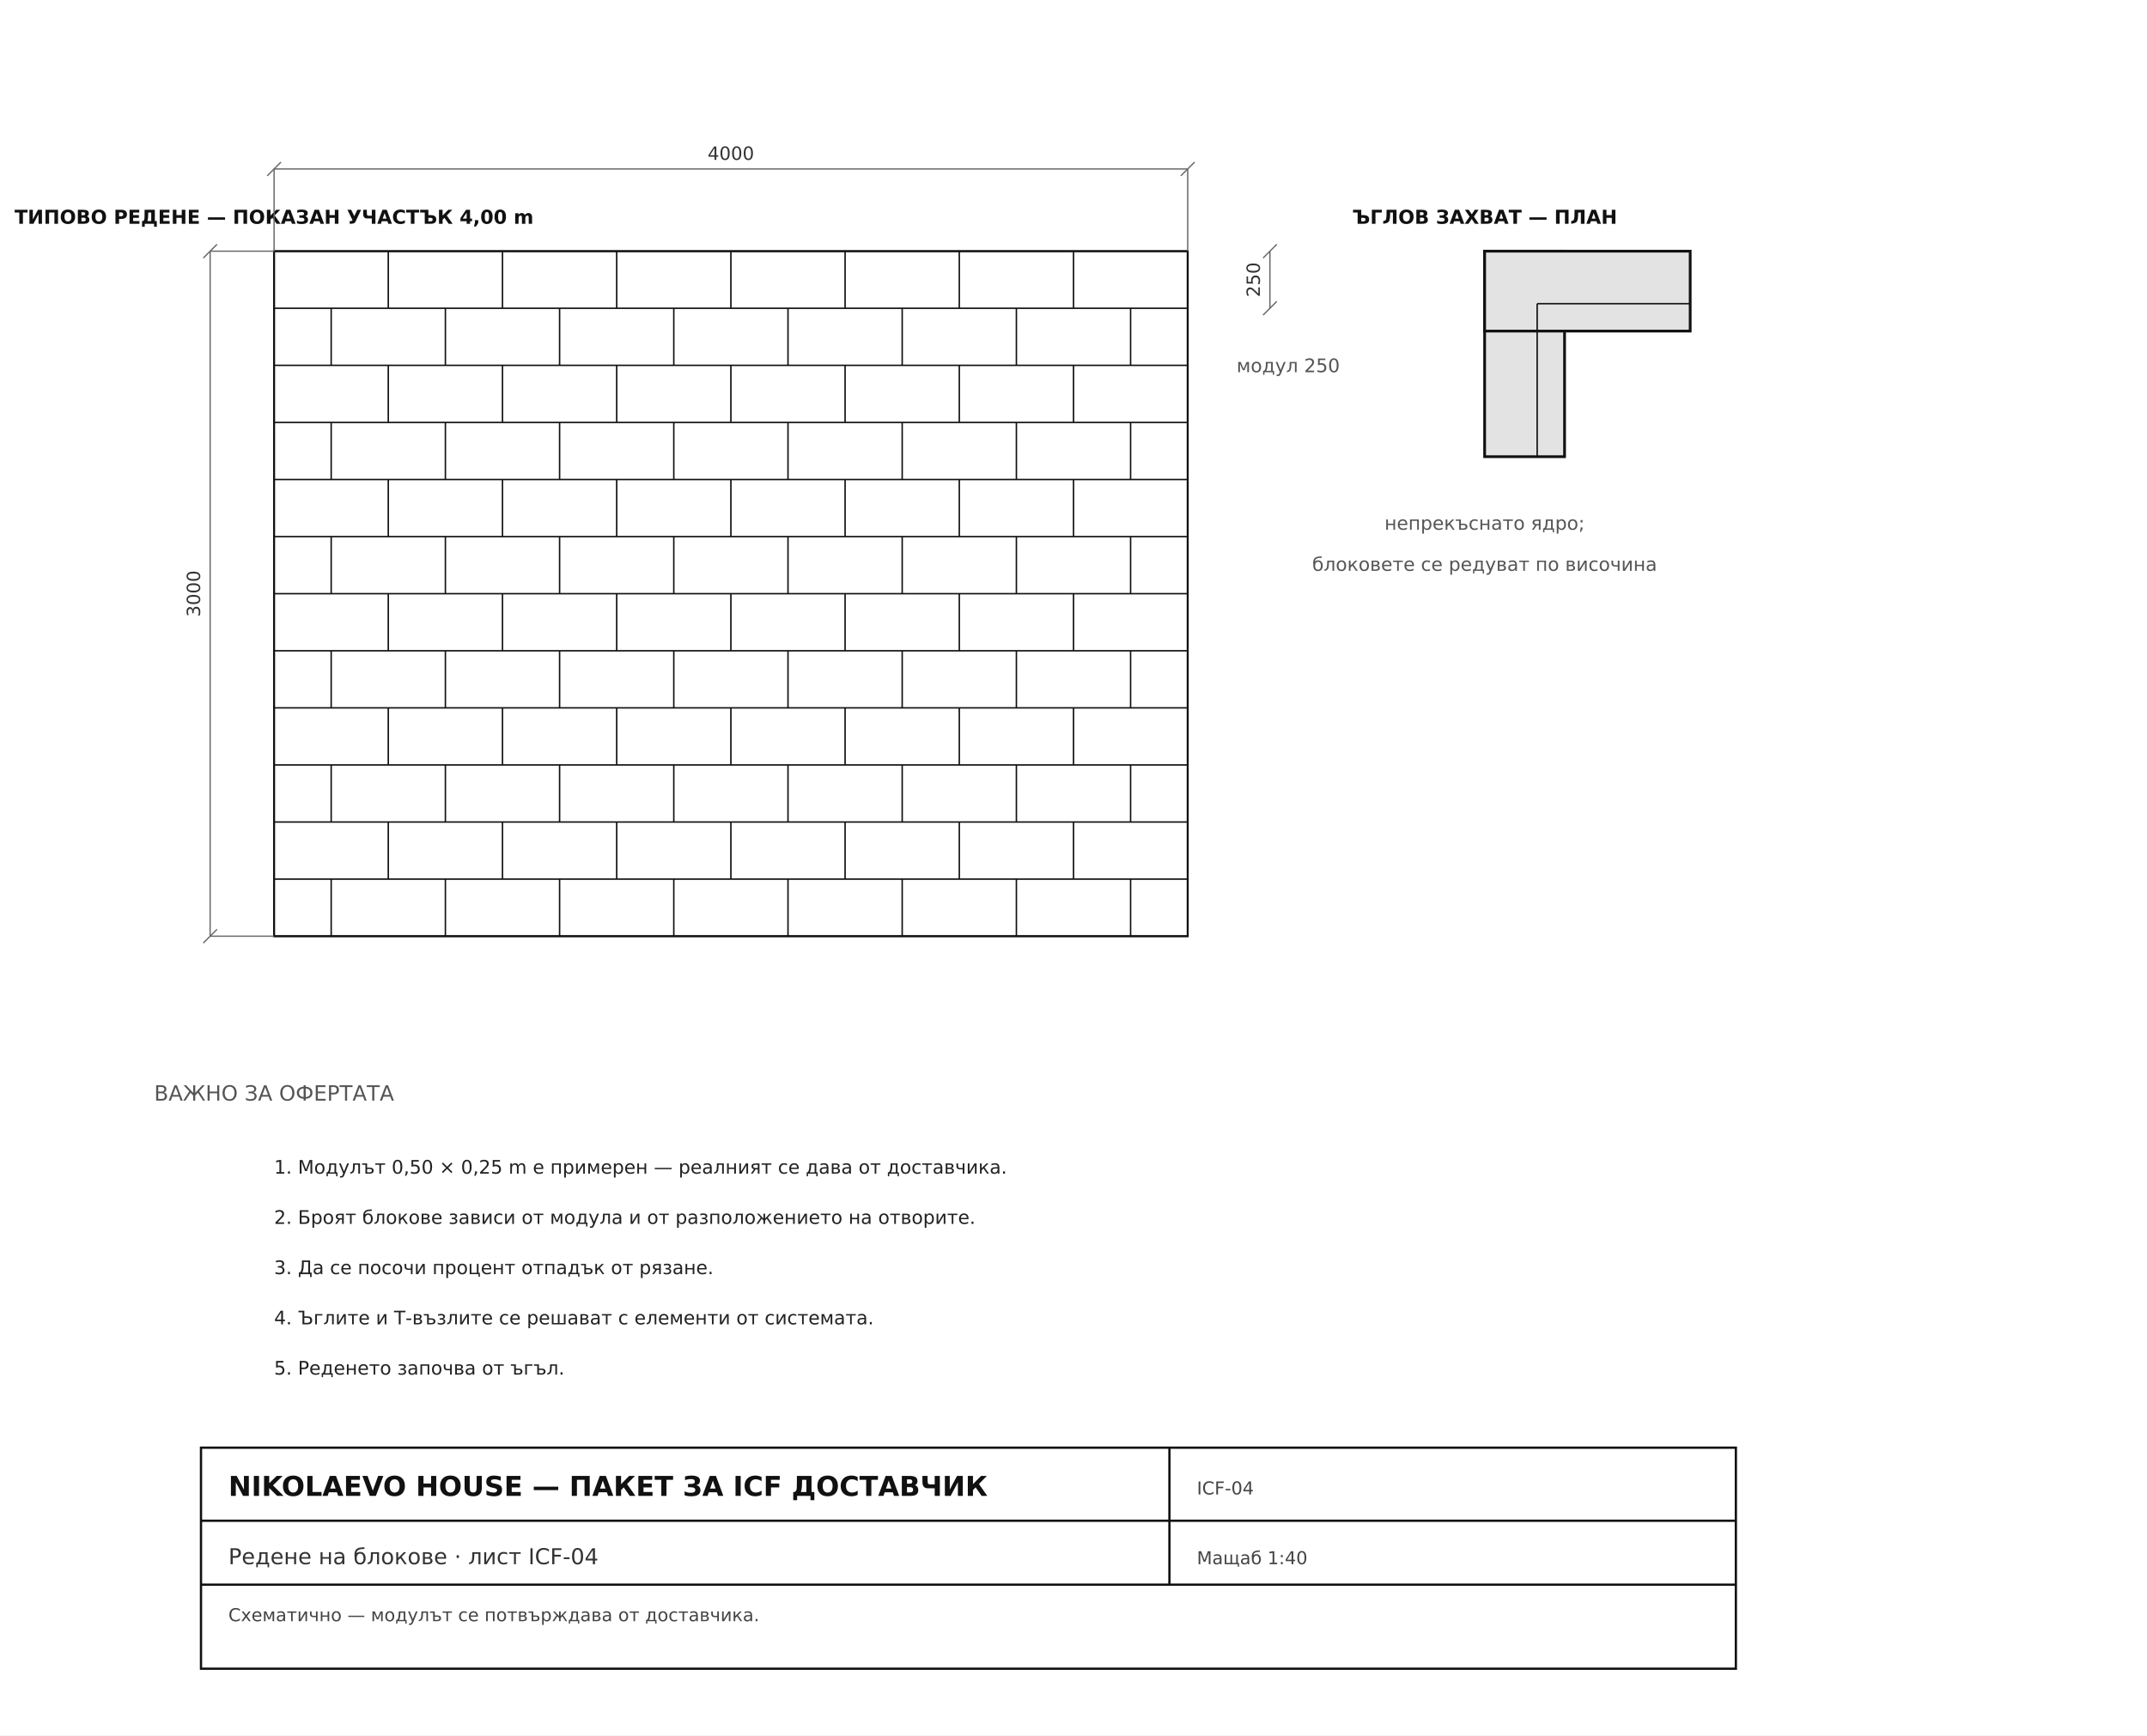
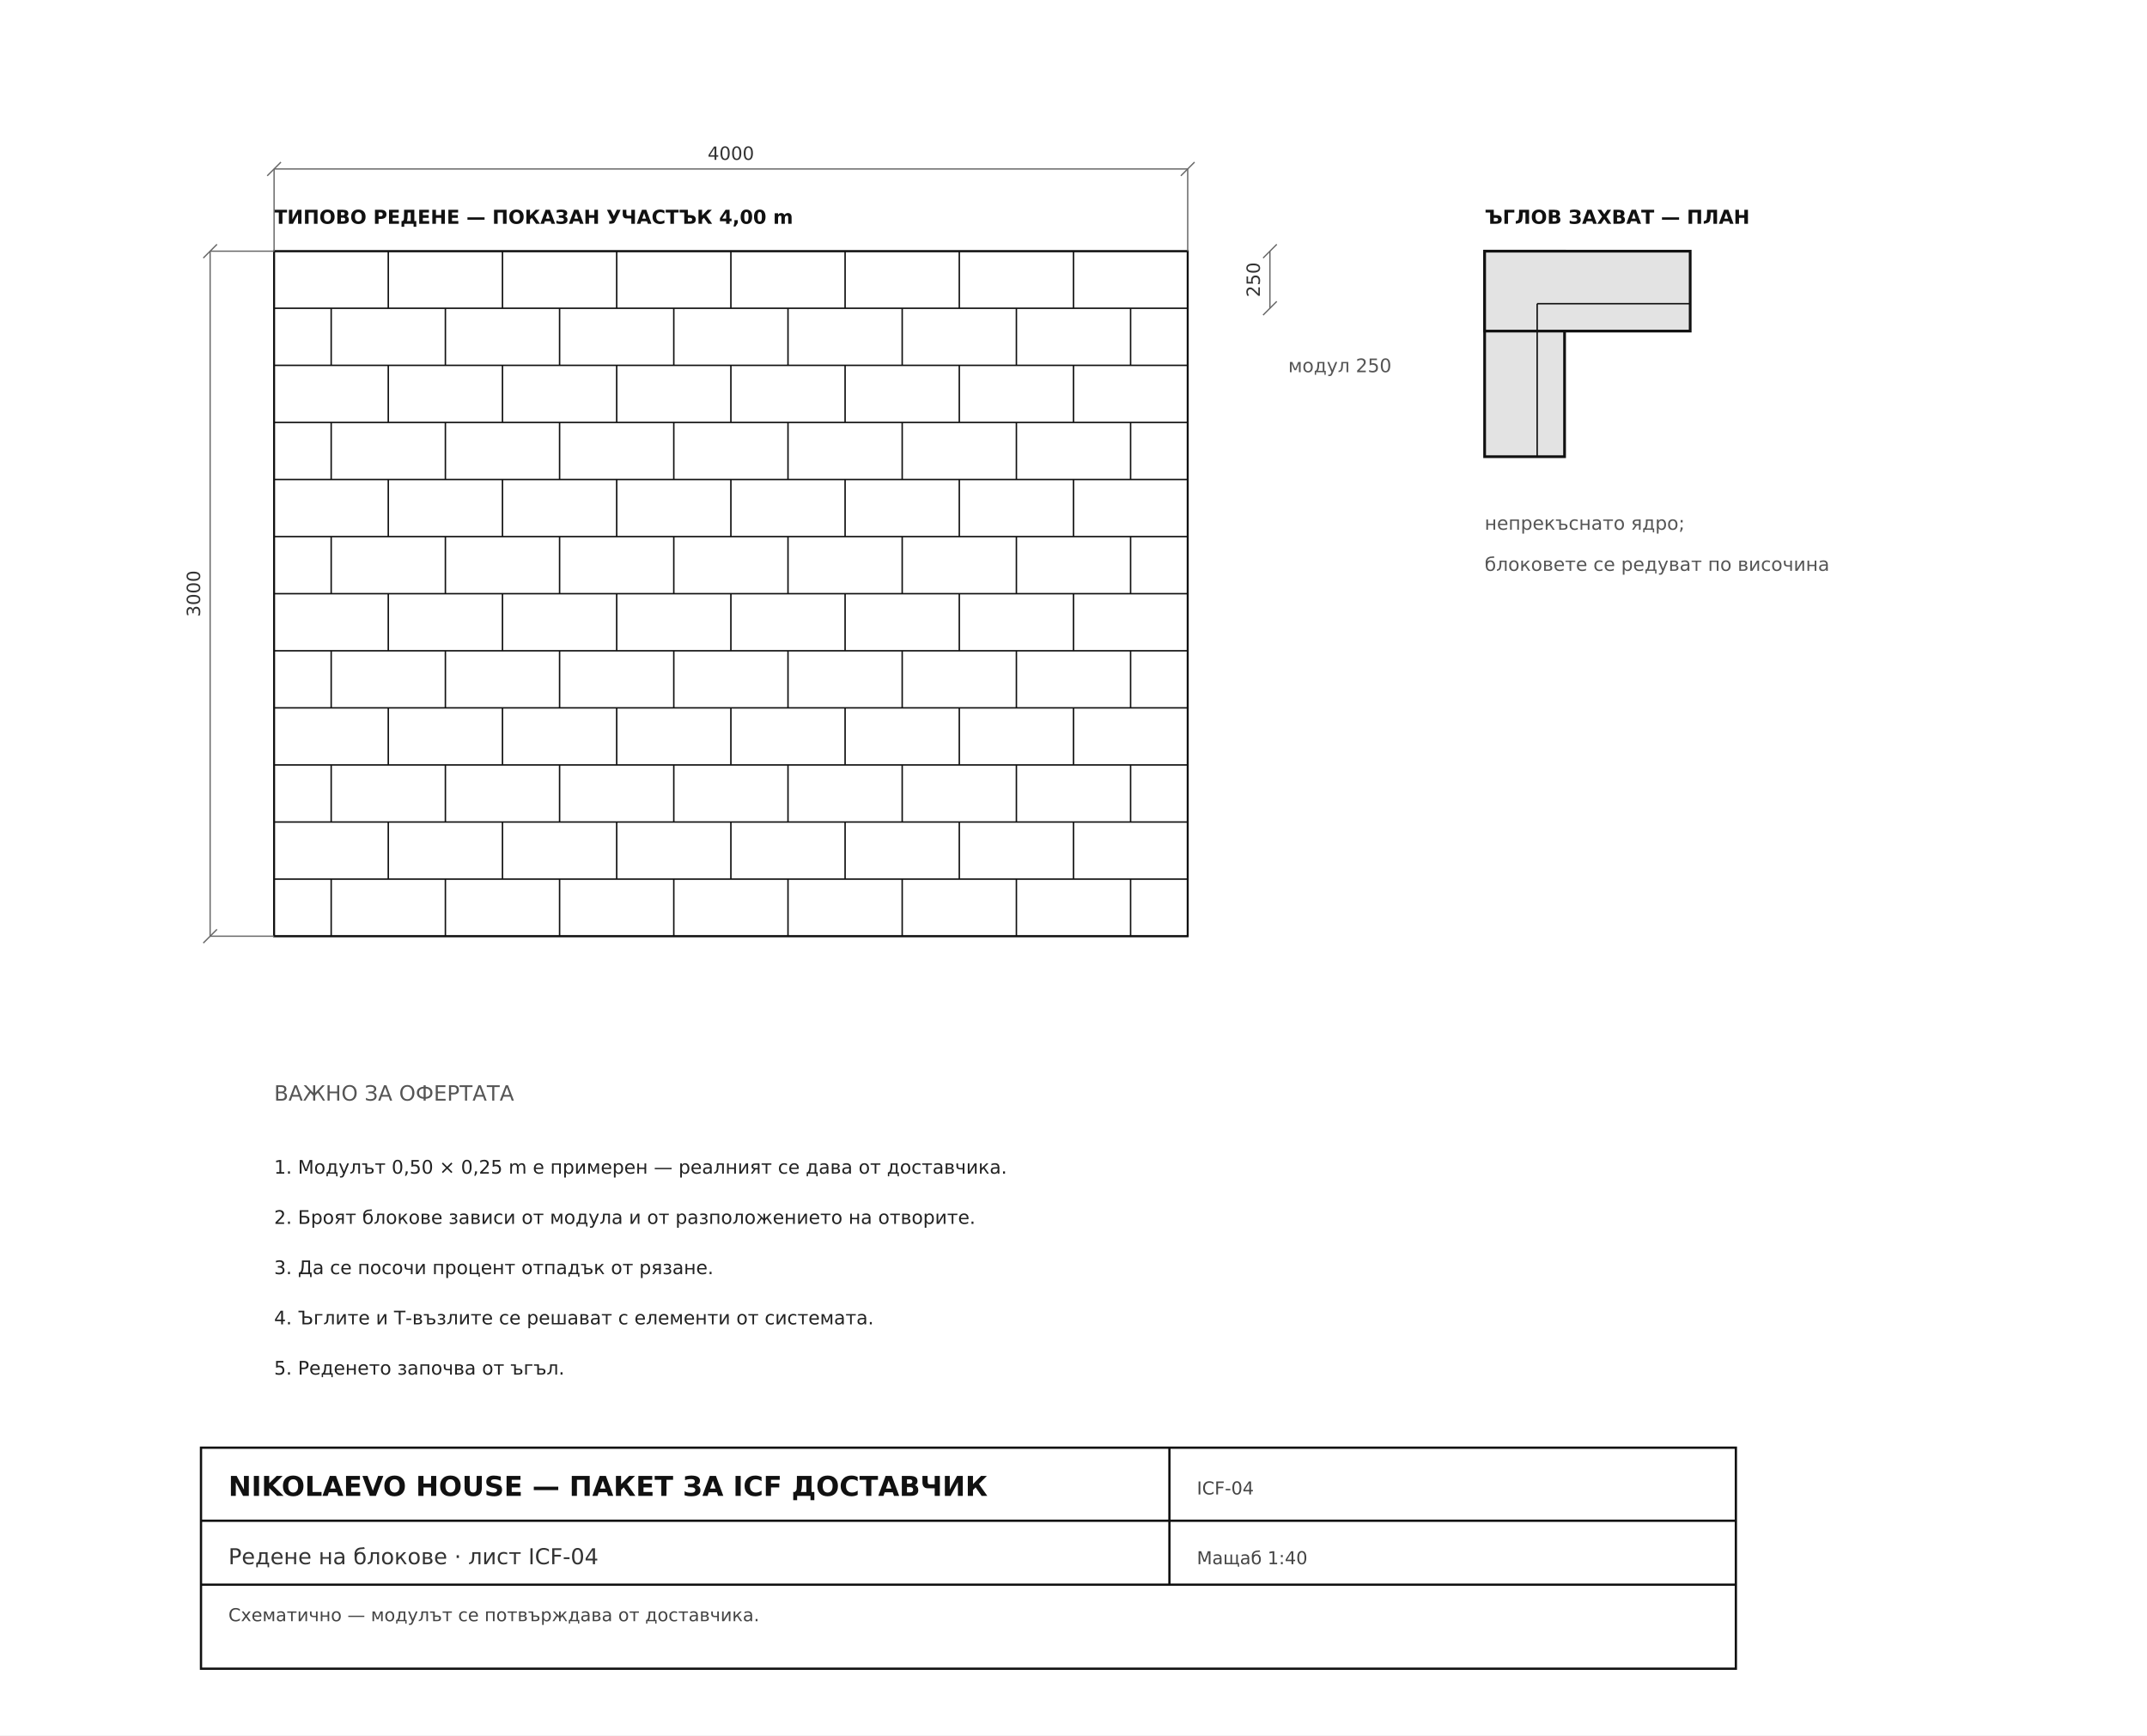
<svg xmlns="http://www.w3.org/2000/svg" width="235.0mm" height="190.0mm" viewBox="-1200 -700 9400 7600" font-family="DejaVu Sans, Liberation Sans, Arial, sans-serif">
  <style type="text/css">
.wall    { fill:#e3e3e3; stroke:#111; stroke-width:12.00; }
.wall-l  { fill:none; stroke:#111; stroke-width:8.80; }
.open    { fill:#fff; stroke:#111; stroke-width:10.40; }
.openopt { fill:#fff; stroke:#111; stroke-width:10.40; stroke-dasharray:40.00 24.00; }
.core    { fill:none; stroke:#111; stroke-width:6.40; }
.axis    { fill:none; stroke:#777; stroke-width:5.20; stroke-dasharray:64.00 20.00 12.00 20.00; }
.part    { fill:none; stroke:#9a9a9a; stroke-width:7.20; stroke-dasharray:40.00 20.00; }
.hidden  { fill:none; stroke:#aaa; stroke-width:6.40; stroke-dasharray:28.00 20.00; }
.dim     { fill:none; stroke:#666; stroke-width:5.60; }
- .dimt    { fill:#333; font-size:80.00px; text-anchor:middle; }
- .lbl     { fill:#111; font-size:108.00px; text-anchor:middle; }
- .lbl-s   { fill:#555; font-size:82.00px; text-anchor:middle; }
- .code    { fill:#111; font-size:84.00px; font-weight:bold; text-anchor:middle; }
- .ttl     { fill:#111; font-size:168.00px; font-weight:bold; text-anchor:middle; }
- .sub     { fill:#555; font-size:92.00px; text-anchor:middle; }
+ .dimt    { fill:#333; font-size:80.00px;  }
+ .lbl     { fill:#111; font-size:108.00px;  }
+ .lbl-s   { fill:#555; font-size:82.00px;  }
+ .code    { fill:#111; font-size:84.00px; font-weight:bold; }
+ .ttl     { fill:#111; font-size:168.00px; font-weight:bold; }
+ .sub     { fill:#555; font-size:92.00px; }
.note    { fill:#222; font-size:82.00px; }
.tb      { fill:none; stroke:#111; stroke-width:10.00; }
.tbmain  { fill:#111; font-size:120.00px; font-weight:bold; }
.tbsub   { fill:#333; font-size:96.00px; }
.tbsmall { fill:#444; font-size:78.00px; }
.plate   { fill:#ffffff; stroke:none; }
</style>
  <rect x="-1200" y="-700" width="9400" height="7600" fill="#ffffff" />
  <text class="code" x="0.0" y="280.0" text-anchor="start">ТИПОВО РЕДЕНЕ — ПОКАЗАН УЧАСТЪК 4,00 m</text>
  <rect class="wall-l" x="0.0" y="400.0" width="4000.0" height="3000.0" />
  <line class="core" x1="0.0" y1="400.0" x2="4000.0" y2="400.0" />
  <line class="core" x1="0.0" y1="650.0" x2="4000.0" y2="650.0" />
  <line class="core" x1="0.0" y1="900.0" x2="4000.0" y2="900.0" />
  <line class="core" x1="0.0" y1="1150.0" x2="4000.0" y2="1150.0" />
  <line class="core" x1="0.0" y1="1400.0" x2="4000.0" y2="1400.0" />
  <line class="core" x1="0.0" y1="1650.0" x2="4000.0" y2="1650.0" />
  <line class="core" x1="0.0" y1="1900.0" x2="4000.0" y2="1900.0" />
  <line class="core" x1="0.0" y1="2150.0" x2="4000.0" y2="2150.0" />
  <line class="core" x1="0.0" y1="2400.0" x2="4000.0" y2="2400.0" />
  <line class="core" x1="0.0" y1="2650.0" x2="4000.0" y2="2650.0" />
  <line class="core" x1="0.0" y1="2900.0" x2="4000.0" y2="2900.0" />
  <line class="core" x1="0.0" y1="3150.0" x2="4000.0" y2="3150.0" />
  <line class="core" x1="0.0" y1="3400.0" x2="4000.0" y2="3400.0" />
  <line class="core" x1="500.0" y1="400.0" x2="500.0" y2="650.0" />
  <line class="core" x1="1000.0" y1="400.0" x2="1000.0" y2="650.0" />
  <line class="core" x1="1500.0" y1="400.0" x2="1500.0" y2="650.0" />
  <line class="core" x1="2000.0" y1="400.0" x2="2000.0" y2="650.0" />
  <line class="core" x1="2500.0" y1="400.0" x2="2500.0" y2="650.0" />
  <line class="core" x1="3000.0" y1="400.0" x2="3000.0" y2="650.0" />
  <line class="core" x1="3500.0" y1="400.0" x2="3500.0" y2="650.0" />
  <line class="core" x1="250.0" y1="650.0" x2="250.0" y2="900.0" />
  <line class="core" x1="750.0" y1="650.0" x2="750.0" y2="900.0" />
  <line class="core" x1="1250.0" y1="650.0" x2="1250.0" y2="900.0" />
  <line class="core" x1="1750.0" y1="650.0" x2="1750.0" y2="900.0" />
  <line class="core" x1="2250.0" y1="650.0" x2="2250.0" y2="900.0" />
  <line class="core" x1="2750.0" y1="650.0" x2="2750.0" y2="900.0" />
  <line class="core" x1="3250.0" y1="650.0" x2="3250.0" y2="900.0" />
  <line class="core" x1="3750.0" y1="650.0" x2="3750.0" y2="900.0" />
  <line class="core" x1="500.0" y1="900.0" x2="500.0" y2="1150.0" />
  <line class="core" x1="1000.0" y1="900.0" x2="1000.0" y2="1150.0" />
  <line class="core" x1="1500.0" y1="900.0" x2="1500.0" y2="1150.0" />
  <line class="core" x1="2000.0" y1="900.0" x2="2000.0" y2="1150.0" />
  <line class="core" x1="2500.0" y1="900.0" x2="2500.0" y2="1150.0" />
  <line class="core" x1="3000.0" y1="900.0" x2="3000.0" y2="1150.0" />
  <line class="core" x1="3500.0" y1="900.0" x2="3500.0" y2="1150.0" />
  <line class="core" x1="250.0" y1="1150.0" x2="250.0" y2="1400.0" />
  <line class="core" x1="750.0" y1="1150.0" x2="750.0" y2="1400.0" />
  <line class="core" x1="1250.0" y1="1150.0" x2="1250.0" y2="1400.0" />
  <line class="core" x1="1750.0" y1="1150.0" x2="1750.0" y2="1400.0" />
  <line class="core" x1="2250.0" y1="1150.0" x2="2250.0" y2="1400.0" />
  <line class="core" x1="2750.0" y1="1150.0" x2="2750.0" y2="1400.0" />
  <line class="core" x1="3250.0" y1="1150.0" x2="3250.0" y2="1400.0" />
  <line class="core" x1="3750.0" y1="1150.0" x2="3750.0" y2="1400.0" />
  <line class="core" x1="500.0" y1="1400.0" x2="500.0" y2="1650.0" />
  <line class="core" x1="1000.0" y1="1400.0" x2="1000.0" y2="1650.0" />
  <line class="core" x1="1500.0" y1="1400.0" x2="1500.0" y2="1650.0" />
  <line class="core" x1="2000.0" y1="1400.0" x2="2000.0" y2="1650.0" />
  <line class="core" x1="2500.0" y1="1400.0" x2="2500.0" y2="1650.0" />
  <line class="core" x1="3000.0" y1="1400.0" x2="3000.0" y2="1650.0" />
  <line class="core" x1="3500.0" y1="1400.0" x2="3500.0" y2="1650.0" />
  <line class="core" x1="250.0" y1="1650.0" x2="250.0" y2="1900.0" />
  <line class="core" x1="750.0" y1="1650.0" x2="750.0" y2="1900.0" />
  <line class="core" x1="1250.0" y1="1650.0" x2="1250.0" y2="1900.0" />
  <line class="core" x1="1750.0" y1="1650.0" x2="1750.0" y2="1900.0" />
  <line class="core" x1="2250.0" y1="1650.0" x2="2250.0" y2="1900.0" />
  <line class="core" x1="2750.0" y1="1650.0" x2="2750.0" y2="1900.0" />
  <line class="core" x1="3250.0" y1="1650.0" x2="3250.0" y2="1900.0" />
  <line class="core" x1="3750.0" y1="1650.0" x2="3750.0" y2="1900.0" />
  <line class="core" x1="500.0" y1="1900.0" x2="500.0" y2="2150.0" />
  <line class="core" x1="1000.0" y1="1900.0" x2="1000.0" y2="2150.0" />
  <line class="core" x1="1500.0" y1="1900.0" x2="1500.0" y2="2150.0" />
  <line class="core" x1="2000.0" y1="1900.0" x2="2000.0" y2="2150.0" />
  <line class="core" x1="2500.0" y1="1900.0" x2="2500.0" y2="2150.0" />
  <line class="core" x1="3000.0" y1="1900.0" x2="3000.0" y2="2150.0" />
  <line class="core" x1="3500.0" y1="1900.0" x2="3500.0" y2="2150.0" />
  <line class="core" x1="250.0" y1="2150.0" x2="250.0" y2="2400.0" />
  <line class="core" x1="750.0" y1="2150.0" x2="750.0" y2="2400.0" />
  <line class="core" x1="1250.0" y1="2150.0" x2="1250.0" y2="2400.0" />
  <line class="core" x1="1750.0" y1="2150.0" x2="1750.0" y2="2400.0" />
  <line class="core" x1="2250.0" y1="2150.0" x2="2250.0" y2="2400.0" />
  <line class="core" x1="2750.0" y1="2150.0" x2="2750.0" y2="2400.0" />
  <line class="core" x1="3250.0" y1="2150.0" x2="3250.0" y2="2400.0" />
  <line class="core" x1="3750.0" y1="2150.0" x2="3750.0" y2="2400.0" />
  <line class="core" x1="500.0" y1="2400.0" x2="500.0" y2="2650.0" />
  <line class="core" x1="1000.0" y1="2400.0" x2="1000.0" y2="2650.0" />
  <line class="core" x1="1500.0" y1="2400.0" x2="1500.0" y2="2650.0" />
  <line class="core" x1="2000.0" y1="2400.0" x2="2000.0" y2="2650.0" />
  <line class="core" x1="2500.0" y1="2400.0" x2="2500.0" y2="2650.0" />
  <line class="core" x1="3000.0" y1="2400.0" x2="3000.0" y2="2650.0" />
  <line class="core" x1="3500.0" y1="2400.0" x2="3500.0" y2="2650.0" />
  <line class="core" x1="250.0" y1="2650.0" x2="250.0" y2="2900.0" />
  <line class="core" x1="750.0" y1="2650.0" x2="750.0" y2="2900.0" />
  <line class="core" x1="1250.0" y1="2650.0" x2="1250.0" y2="2900.0" />
  <line class="core" x1="1750.0" y1="2650.0" x2="1750.0" y2="2900.0" />
  <line class="core" x1="2250.0" y1="2650.0" x2="2250.0" y2="2900.0" />
  <line class="core" x1="2750.0" y1="2650.0" x2="2750.0" y2="2900.0" />
  <line class="core" x1="3250.0" y1="2650.0" x2="3250.0" y2="2900.0" />
  <line class="core" x1="3750.0" y1="2650.0" x2="3750.0" y2="2900.0" />
  <line class="core" x1="500.0" y1="2900.0" x2="500.0" y2="3150.0" />
  <line class="core" x1="1000.0" y1="2900.0" x2="1000.0" y2="3150.0" />
  <line class="core" x1="1500.0" y1="2900.0" x2="1500.0" y2="3150.0" />
  <line class="core" x1="2000.0" y1="2900.0" x2="2000.0" y2="3150.0" />
  <line class="core" x1="2500.0" y1="2900.0" x2="2500.0" y2="3150.0" />
  <line class="core" x1="3000.0" y1="2900.0" x2="3000.0" y2="3150.0" />
  <line class="core" x1="3500.0" y1="2900.0" x2="3500.0" y2="3150.0" />
  <line class="core" x1="250.0" y1="3150.0" x2="250.0" y2="3400.0" />
  <line class="core" x1="750.0" y1="3150.0" x2="750.0" y2="3400.0" />
  <line class="core" x1="1250.0" y1="3150.0" x2="1250.0" y2="3400.0" />
  <line class="core" x1="1750.0" y1="3150.0" x2="1750.0" y2="3400.0" />
  <line class="core" x1="2250.0" y1="3150.0" x2="2250.0" y2="3400.0" />
  <line class="core" x1="2750.0" y1="3150.0" x2="2750.0" y2="3400.0" />
  <line class="core" x1="3250.0" y1="3150.0" x2="3250.0" y2="3400.0" />
  <line class="core" x1="3750.0" y1="3150.0" x2="3750.0" y2="3400.0" />
  <line class="dim" x1="-280.0" y1="400.0" x2="-280.0" y2="3400.0" />
  <line class="dim" x1="-310.0" y1="430.0" x2="-250.0" y2="370.0" />
  <line class="dim" x1="-310.0" y1="3430.0" x2="-250.0" y2="3370.0" />
  <line class="dim" x1="0.0" y1="400.0" x2="-280.0" y2="400.0" />
  <line class="dim" x1="0.0" y1="3400.0" x2="-280.0" y2="3400.0" />
  <text class="dimt" x="-324.0" y="1900.0" text-anchor="middle" transform="rotate(-90.0 -324.0 1900.0)">3000</text>
  <line class="dim" x1="0.0" y1="40.0" x2="4000.0" y2="40.0" />
  <line class="dim" x1="-30.0" y1="70.0" x2="30.0" y2="10.0" />
  <line class="dim" x1="3970.0" y1="70.0" x2="4030.0" y2="10.0" />
  <line class="dim" x1="0.0" y1="400.0" x2="0.0" y2="40.0" />
  <line class="dim" x1="4000.0" y1="400.0" x2="4000.0" y2="40.0" />
  <text class="dimt" x="2000.0" y="0.0" text-anchor="middle">4000</text>
  <line class="dim" x1="4360.0" y1="400.0" x2="4360.0" y2="650.0" />
  <line class="dim" x1="4330.0" y1="430.0" x2="4390.0" y2="370.0" />
  <line class="dim" x1="4330.0" y1="680.0" x2="4390.0" y2="620.0" />
  <text class="dimt" x="4316.0" y="525.0" text-anchor="middle" transform="rotate(-90.0 4316.0 525.0)">250</text>
  <text class="lbl-s" x="4440.0" y="930.0" text-anchor="start">модул 250</text>
  <text class="code" x="5300.0" y="280.0" text-anchor="start">ЪГЛОВ ЗАХВАТ — ПЛАН</text>
  <rect class="wall" x="5300.0" y="400.0" width="350.0" height="900.0" />
  <rect class="wall" x="5300.0" y="400.0" width="900.0" height="350.0" />
  <line class="core" x1="5530.0" y1="630.0" x2="6200.0" y2="630.0" />
  <line class="core" x1="5530.0" y1="630.0" x2="5530.0" y2="1300.0" />
  <text class="lbl-s" x="5300.0" y="1620.0" text-anchor="start">непрекъснато ядро;</text>
  <text class="lbl-s" x="5300.0" y="1800.0" text-anchor="start">блоковете се редуват по височина</text>
  <text class="sub" x="0.0" y="4120.0" text-anchor="start">ВАЖНО ЗА ОФЕРТАТА</text>
  <text class="note" x="0.0" y="4440.0" text-anchor="start">1. Модулът 0,50 × 0,25 m е примерен — реалният се дава от доставчика.</text>
  <text class="note" x="0.0" y="4660.0" text-anchor="start">2. Броят блокове зависи от модула и от разположението на отворите.</text>
  <text class="note" x="0.0" y="4880.0" text-anchor="start">3. Да се посочи процент отпадък от рязане.</text>
  <text class="note" x="0.0" y="5100.0" text-anchor="start">4. Ъглите и Т-възлите се решават с елементи от системата.</text>
  <text class="note" x="0.0" y="5320.0" text-anchor="start">5. Реденето започва от ъгъл.</text>
  <rect class="tb" x="-320.0" y="5640.0" width="6720.0" height="968.0" />
  <line class="tb" x1="-320.0" y1="5960.0" x2="6400.0" y2="5960.0" />
  <line class="tb" x1="-320.0" y1="6240.0" x2="6400.0" y2="6240.0" />
  <line class="tb" x1="3920.0" y1="5640.0" x2="3920.0" y2="6240.0" />
  <text class="tbmain" x="-200.0" y="5851.2" text-anchor="start">NIKOLAEVO HOUSE — ПАКЕТ ЗА ICF ДОСТАВЧИК</text>
  <text class="tbsub" x="-200.0" y="6150.4" text-anchor="start">Редене на блокове · лист ICF-04</text>
  <text class="tbsmall" x="4040.0" y="5844.8" text-anchor="start">ICF-04</text>
  <text class="tbsmall" x="4040.0" y="6150.4" text-anchor="start">Мащаб 1:40</text>
  <text class="tbsmall" x="-200.0" y="6400.0" text-anchor="start">Схематично — модулът се потвърждава от доставчика.</text>
</svg>
